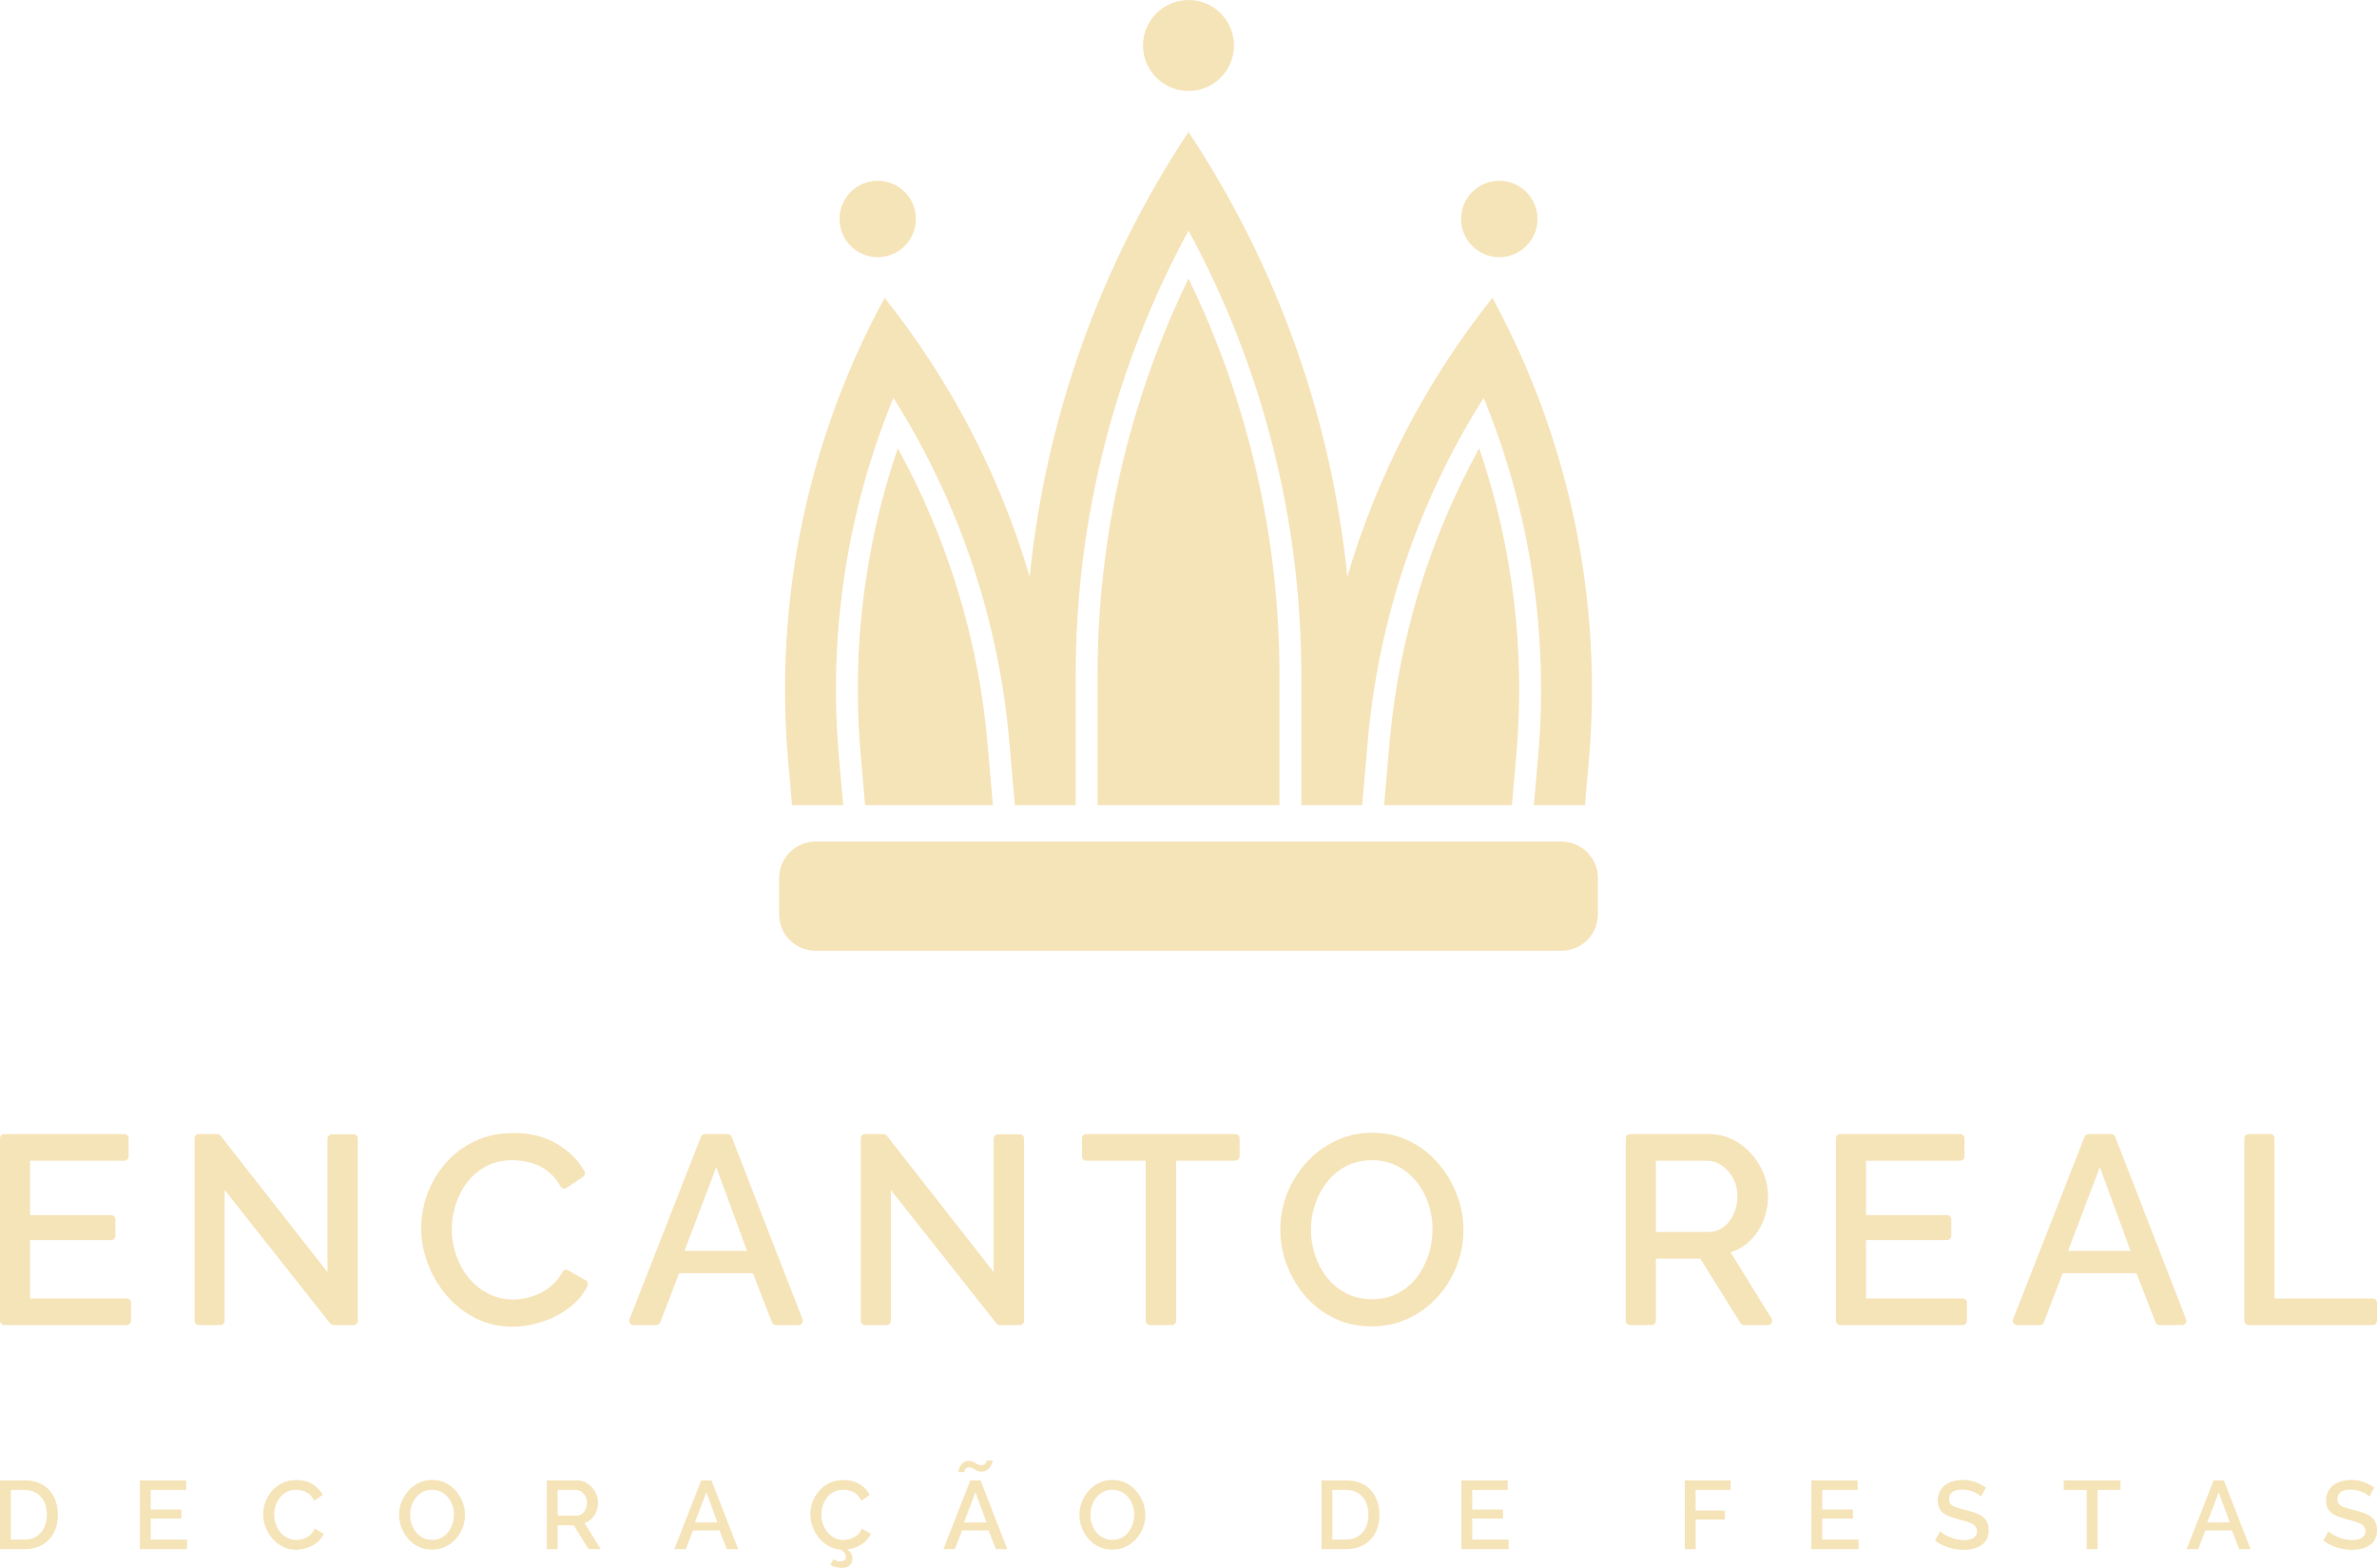
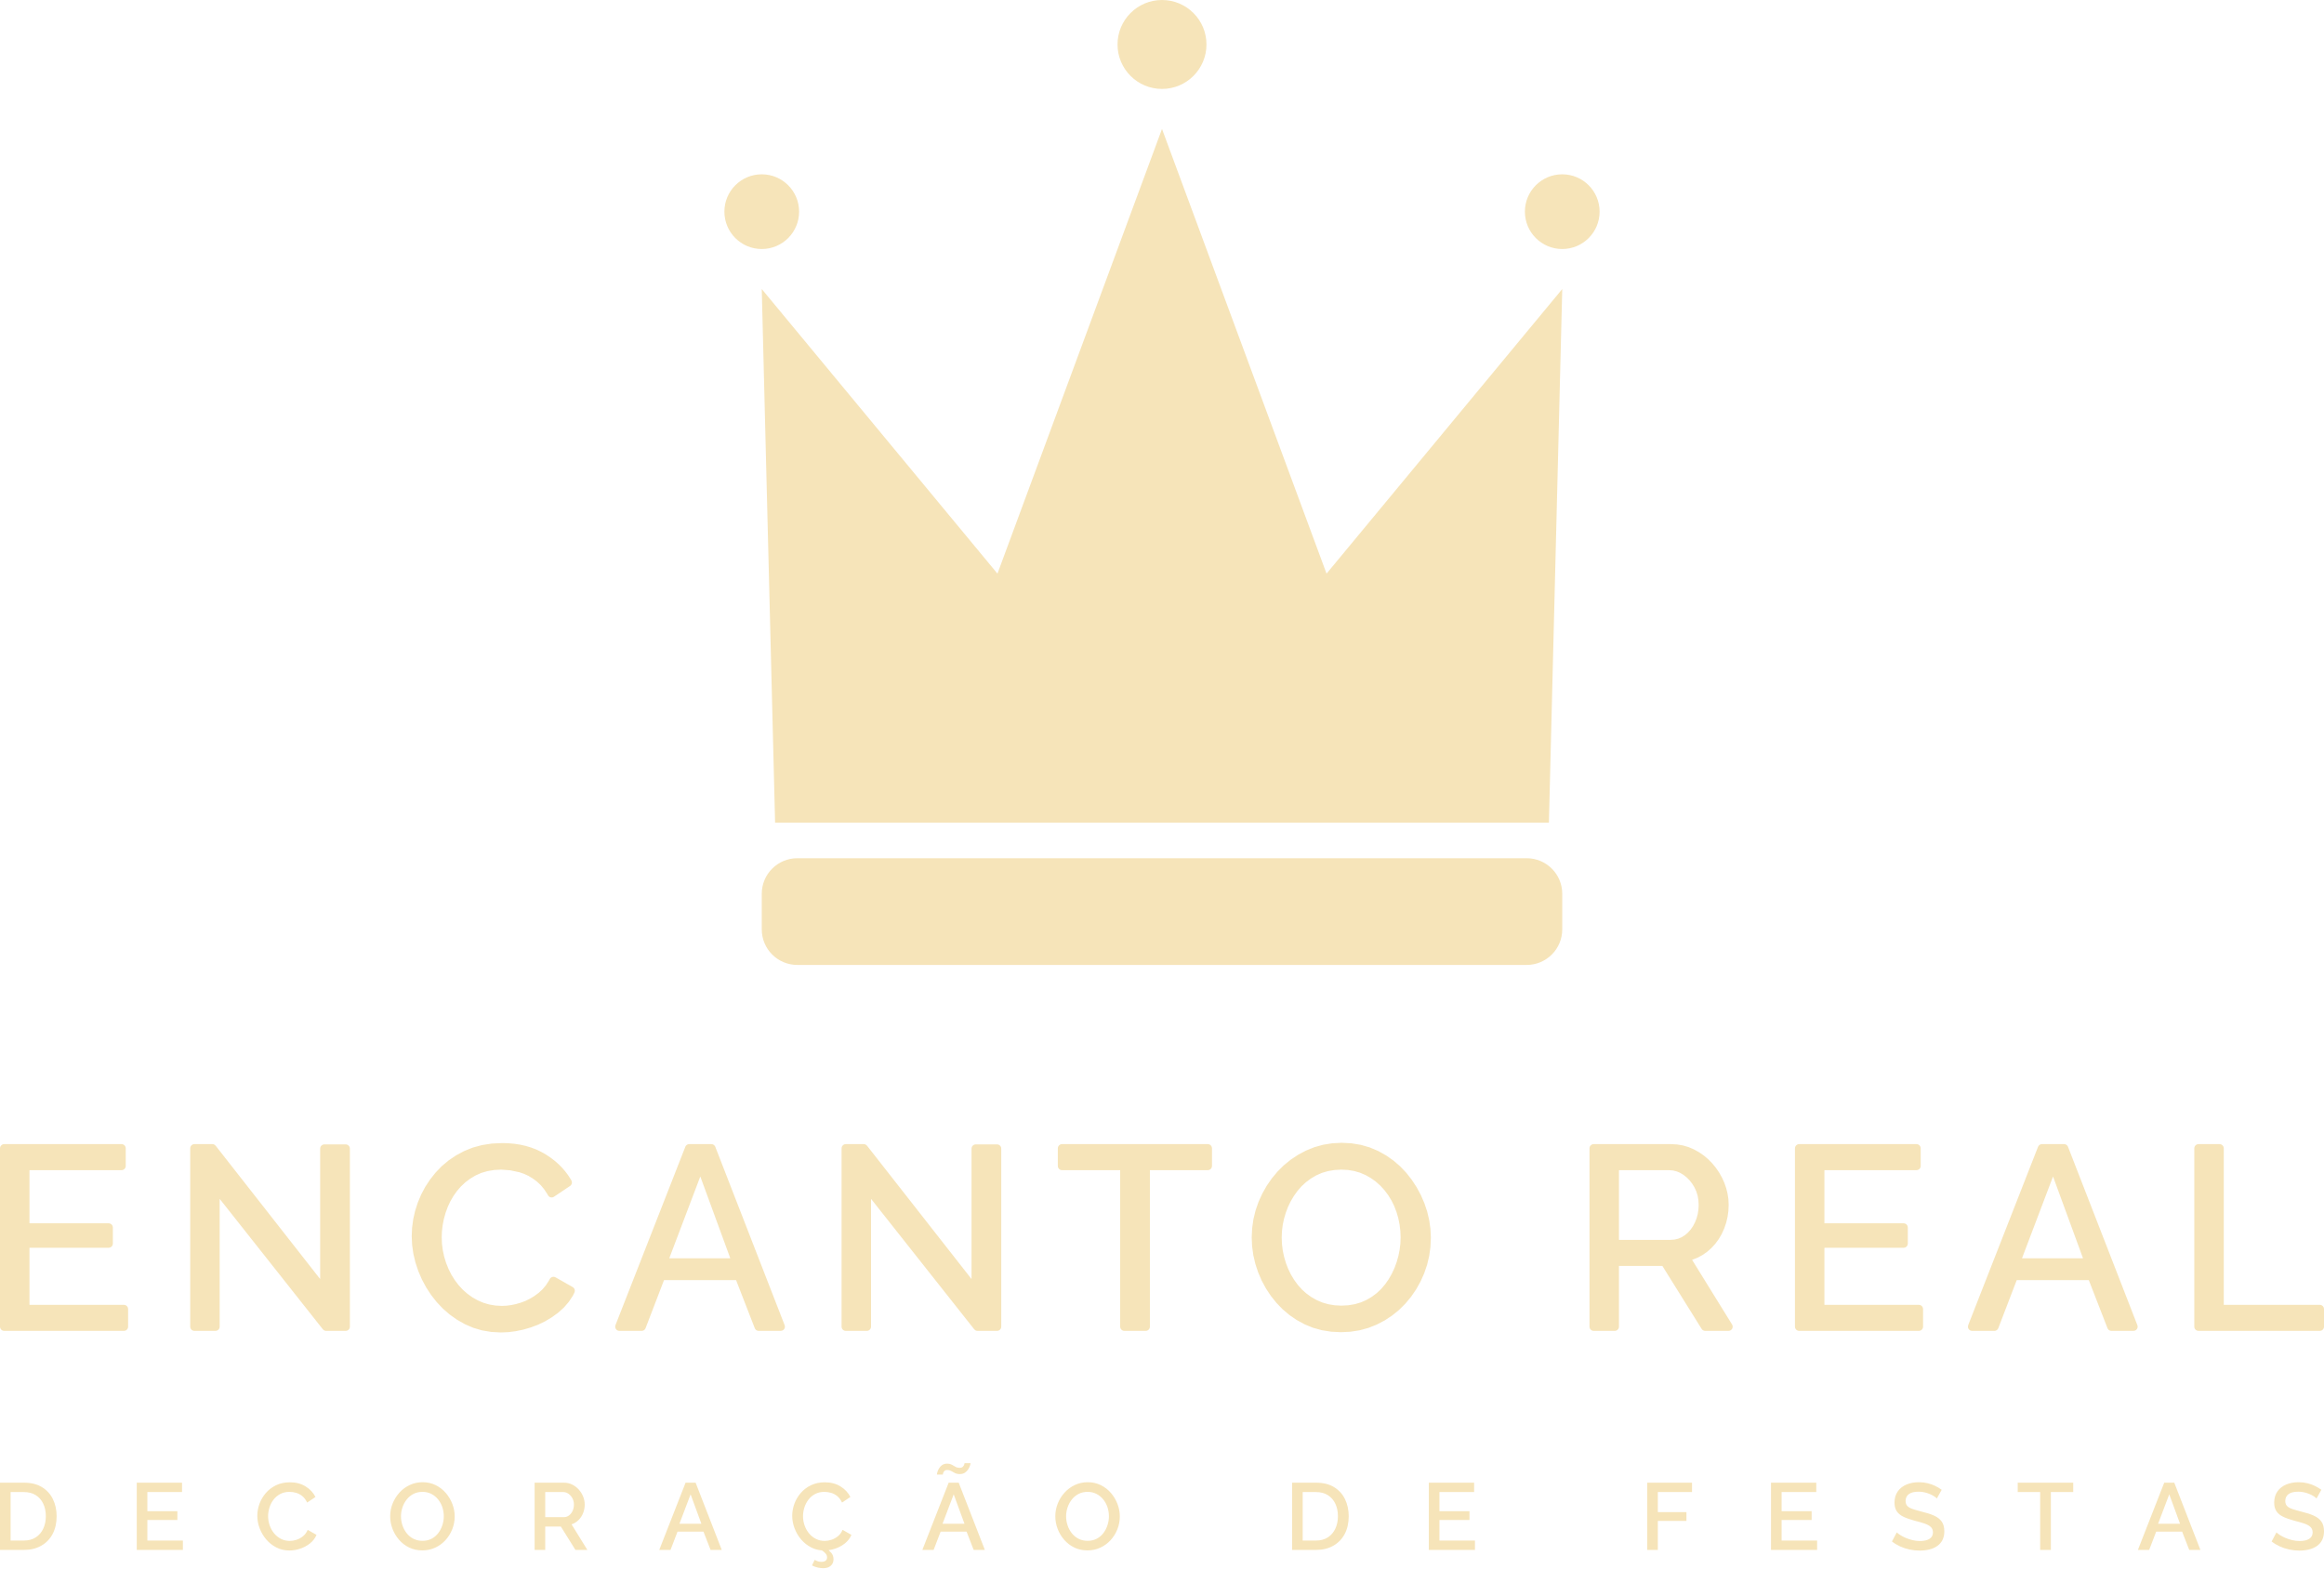
- <svg xmlns="http://www.w3.org/2000/svg" viewBox="-130.644 -4.5 261.288 172.331" width="1045.152" height="689.324">
-   <path d="M-44.011,79.103c-1.542,-17.63 2.147,-35.323 10.607,-50.867c7.28,9.133 12.676,19.548 15.947,30.643c1.754,-17.416 7.721,-34.202 17.457,-48.879c9.735,14.677 15.703,31.463 17.457,48.879c3.271,-11.095 8.667,-21.51 15.947,-30.643c8.46,15.544 12.149,33.238 10.607,50.867l-0.428,4.897l-5.621,0l0.471,-5.385c1.174,-13.417 -0.88,-26.92 -5.991,-39.381c-7.196,11.384 -11.564,24.325 -12.738,37.742l-0.614,7.023h-6.689l0,-14.301c0,-17.06 -4.262,-33.85 -12.4,-48.844c-8.138,14.994 -12.4,31.784 -12.4,48.844l0,14.301h-6.689l-0.614,-7.023c-1.174,-13.417 -5.541,-26.358 -12.738,-37.742c-5.11,12.461 -7.164,25.964 -5.991,39.381l0.471,5.385h-5.621zM-10,69.699c0,-15.098 3.419,-30.001 10,-43.589c6.581,13.588 10,28.491 10,43.589l0,14.301h-20zM-36.041,78.406c-0.995,-11.374 0.396,-22.83 4.084,-33.635c5.508,10.001 8.868,21.041 9.863,32.415l0.596,6.814l-14.053,0zM22.094,77.186c0.995,-11.374 4.354,-22.414 9.863,-32.415c3.688,10.805 5.079,22.261 4.084,33.635l-0.489,5.594l-14.053,0z" fill="#F6E4B9" />
+ <svg xmlns="http://www.w3.org/2000/svg" viewBox="-130.644 -8.5 261.288 176.331" width="1045.152" height="705.324">
+   <path d="M-45,24l26.5,32l18.5,-50l18.5,50l26.5,-32l-1.5,60l-87,0z" fill="#F6E4B9" />
  <path d="M-41,100c-2.209,0 -4,-1.791 -4,-4v-4c0,-2.209 1.791,-4 4,-4h82c2.209,0 4,1.791 4,4v4c0,2.209 -1.791,4 -4,4z" fill="#F6E4B9" />
-   <path d="M-5,0.5c0,-2.761 2.239,-5 5,-5c2.761,0 5,2.239 5,5c0,2.761 -2.239,5 -5,5c-2.761,0 -5,-2.239 -5,-5z" fill="#F6E4B9" />
-   <path d="M-38.362,19.569c0,-2.32 1.88,-4.2 4.2,-4.2c2.32,0 4.2,1.88 4.2,4.2c0,2.32 -1.88,4.2 -4.2,4.2c-2.32,0 -4.2,-1.88 -4.2,-4.2z" fill="#F6E4B9" />
-   <path d="M29.962,19.569c0,-2.32 1.88,-4.2 4.2,-4.2c2.32,0 4.2,1.88 4.2,4.2c0,2.32 -1.88,4.2 -4.2,4.2c-2.32,0 -4.2,-1.88 -4.2,-4.2z" fill="#F6E4B9" />
+   <path d="M-5,-3.5c0,-2.761 2.239,-5 5,-5c2.761,0 5,2.239 5,5c0,2.761 -2.239,5 -5,5c-2.761,0 -5,-2.239 -5,-5z" fill="#F6E4B9" />
+   <path d="M-49.2,15.3c0,-2.32 1.88,-4.2 4.2,-4.2c2.32,0 4.2,1.88 4.2,4.2c0,2.32 -1.88,4.2 -4.2,4.2c-2.32,0 -4.2,-1.88 -4.2,-4.2z" fill="#F6E4B9" />
+   <path d="M40.8,15.3c0,-2.32 1.88,-4.2 4.2,-4.2c2.32,0 4.2,1.88 4.2,4.2c0,2.32 -1.88,4.2 -4.2,4.2c-2.32,0 -4.2,-1.88 -4.2,-4.2z" fill="#F6E4B9" />
  <path d="M-75.853,123.184l-0.695,0.206l-0.004,0.002l-0.637,0.286l-0.02,0.011l-0.574,0.346l-0.016,0.01l-0.532,0.402l-0.017,0.015l-0.477,0.449l-0.026,0.027l-0.432,0.503l-0.385,0.549l-0.019,0.031l-0.328,0.569l-0.015,0.029l-0.277,0.599l-0.011,0.027l-0.236,0.651l-0.188,0.68l-0.003,0.014l-0.128,0.654l-0.006,0.036l-0.075,0.641l-0.003,0.036l-0.026,0.66l0.03,0.735l0.002,0.017l0.091,0.71l0.004,0.025l0.152,0.701l0.004,0.017l0.216,0.696l0.004,0.013l0.274,0.677l0.002,0.005l0.318,0.627l0.008,0.015l0.374,0.596l0.003,0.004l0.418,0.55l0.008,0.01l0.467,0.506l0.011,0.01l0.507,0.447l0.002,0.002l0.54,0.385l0.027,0.018l0.58,0.327l0.022,0.011l0.614,0.263l0.02,0.007l0.631,0.184l0.043,0.01l0.673,0.112l0.006,0.001l0.722,0.039l0.499,-0.022l0.025,-0.002l0.487,-0.063l0.036,-0.006l0.5,-0.105l0.021,-0.005l0.527,-0.151l0.009,-0.002l0.533,-0.201l0.002,-0.001l0.505,-0.247l0.021,-0.012l0.485,-0.295l0.002,-0.002l0.471,-0.348l0.008,-0.007l0.424,-0.391l0.029,-0.031l0.357,-0.429l0.031,-0.041l0.323,-0.502l0.017,-0.03l0.057,-0.116l0.068,-0.102l0.092,-0.082l0.11,-0.054l0.12,-0.025l0.123,0.007l0.145,0.054l1.927,1.097l0.098,0.074l0.076,0.097l0.048,0.113l0.017,0.121l-0.014,0.122l-0.034,0.093l-0.163,0.331l-0.031,0.053l-0.425,0.641l-0.037,0.048l-0.512,0.59l-0.041,0.042l-0.601,0.54l-0.038,0.031l-0.674,0.489l-0.035,0.023l-0.715,0.428l-0.038,0.02l-0.741,0.357l-0.038,0.017l-0.796,0.301l-0.035,0.012l-0.828,0.24l-0.036,0.008l-0.794,0.165l-0.036,0.006l-0.791,0.101l-0.04,0.004l-0.793,0.033h-0.045l-1.038,-0.056l-0.054,-0.006l-0.985,-0.166l-0.055,-0.013l-0.935,-0.275l-0.054,-0.02l-0.89,-0.385l-0.046,-0.023l-0.842,-0.48l-0.04,-0.025l-0.782,-0.554l-0.036,-0.029l-0.722,-0.627l-0.034,-0.032l-0.667,-0.706l-0.028,-0.032l-0.607,-0.772l-0.024,-0.034l-0.529,-0.81l-0.021,-0.035l-0.462,-0.861l-0.018,-0.037l-0.393,-0.913l-0.014,-0.038l-0.306,-0.921l-0.012,-0.04l-0.223,-0.943l-0.008,-0.043l-0.133,-0.939l-0.004,-0.044l-0.044,-0.944v-0.043l0.041,-0.916l0.004,-0.042l0.122,-0.907l0.007,-0.042l0.201,-0.886l0.011,-0.039l0.289,-0.903l0.015,-0.039l0.359,-0.854l0.018,-0.039l0.441,-0.832l0.022,-0.038l0.514,-0.783l0.025,-0.034l0.597,-0.754l0.03,-0.034l0.656,-0.683l0.036,-0.034l0.73,-0.615l0.04,-0.03l0.798,-0.539l0.041,-0.025l0.866,-0.466l0.047,-0.022l0.927,-0.375l0.054,-0.018l0.986,-0.266l0.051,-0.011l1.054,-0.162l0.049,-0.005l1.129,-0.054h0.036l0.667,0.019l0.029,0.002l0.626,0.056l0.031,0.003l0.632,0.098l0.031,0.006l0.601,0.135l0.032,0.009l0.557,0.167l0.033,0.011l0.542,0.207l0.034,0.014l0.525,0.249l0.03,0.016l0.51,0.289l0.029,0.018l0.458,0.305l0.025,0.017l0.456,0.347l0.024,0.02l0.407,0.354l0.023,0.022l0.373,0.372l0.024,0.025l0.36,0.416l0.02,0.026l0.301,0.401l0.02,0.029l0.287,0.448l0.016,0.026l0.052,0.094l0.045,0.114l0.014,0.122l-0.018,0.122l-0.048,0.113l-0.076,0.096l-0.067,0.055l-1.806,1.211l-0.11,0.055l-0.121,0.024l-0.122,-0.007l-0.117,-0.039l-0.103,-0.067l-0.111,-0.141l-0.061,-0.118l-0.021,-0.036l-0.337,-0.508l-0.018,-0.024l-0.373,-0.446l-0.011,-0.012l-0.424,-0.395l-0.01,-0.008l-0.434,-0.323l-0.039,-0.026l-0.453,-0.27l-0.014,-0.008l-0.478,-0.222l-0.019,-0.008l-0.496,-0.169l-0.024,-0.007l-1.01,-0.215l-0.037,-0.005l-0.987,-0.072l-0.018,-0.001l-0.791,0.042l-0.75,0.125zM21.277,120.055l0.051,0.006l0.992,0.162l0.055,0.012l0.949,0.273l0.053,0.019l0.897,0.379l0.046,0.023l0.845,0.471l0.041,0.025l0.784,0.547l0.038,0.029l0.728,0.627l0.034,0.033l0.66,0.696l0.029,0.034l0.588,0.749l0.024,0.033l0.528,0.806l0.021,0.035l0.457,0.85l0.017,0.036l0.379,0.878l0.015,0.039l0.304,0.914l0.012,0.041l0.218,0.927l0.008,0.042l0.13,0.928l0.004,0.044l0.043,0.934v0.043l-0.045,1.002l-0.004,0.044l-0.136,0.976l-0.009,0.045l-0.223,0.935l-0.012,0.043l-0.318,0.931l-0.016,0.04l-0.396,0.886l-0.019,0.038l-0.468,0.836l-0.023,0.037l-0.541,0.789l-0.026,0.035l-0.617,0.741l-0.03,0.033l-0.686,0.682l-0.036,0.031l-0.727,0.59l-0.038,0.028l-0.791,0.521l-0.04,0.024l-0.851,0.447l-0.045,0.021l-0.905,0.36l-0.05,0.016l-0.918,0.251l-0.052,0.012l-0.979,0.153l-0.049,0.005l-1.012,0.052h-0.047l-1.068,-0.053l-0.051,-0.006l-0.994,-0.157l-0.052,-0.011l-0.946,-0.262l-0.054,-0.018l-0.902,-0.371l-0.047,-0.023l-0.842,-0.46l-0.04,-0.024l-0.773,-0.529l-0.039,-0.03l-0.731,-0.618l-0.035,-0.032l-0.666,-0.69l-0.029,-0.034l-0.596,-0.747l-0.024,-0.034l-0.533,-0.804l-0.022,-0.036l-0.451,-0.835l-0.019,-0.038l-0.389,-0.905l-0.014,-0.038l-0.3,-0.907l-0.012,-0.042l-0.217,-0.935l-0.008,-0.043l-0.13,-0.945l-0.004,-0.043l-0.043,-0.956v-0.043l0.046,-0.991l0.004,-0.044l0.138,-0.975l0.009,-0.046l0.231,-0.947l0.013,-0.043l0.318,-0.915l0.016,-0.041l0.406,-0.895l0.019,-0.037l0.477,-0.841l0.022,-0.036l0.538,-0.78l0.026,-0.034l0.624,-0.75l0.03,-0.032l0.672,-0.669l0.035,-0.032l0.74,-0.604l0.037,-0.027l0.791,-0.525l0.04,-0.024l0.85,-0.452l0.044,-0.021l0.902,-0.365l0.051,-0.017l0.931,-0.259l0.053,-0.011l0.96,-0.153l0.049,-0.006l1.017,-0.053h0.05zM-116.857,120.163l0.113,0.046l0.098,0.075l0.075,0.097l0.048,0.113l0.017,0.126v1.982l-0.016,0.122l-0.046,0.113l-0.075,0.098l-0.097,0.075l-0.113,0.048l-0.126,0.017h-10.32l-0.028,0.004l-0.004,0.029v5.907l0.004,0.031l0.029,0.004h8.87l0.122,0.016l0.113,0.046l0.098,0.075l0.075,0.097l0.048,0.113l0.017,0.126v1.805l-0.016,0.122l-0.046,0.113l-0.075,0.098l-0.097,0.075l-0.113,0.048l-0.126,0.017h-8.871l-0.028,0.004l-0.004,0.029v6.353l0.004,0.028l0.029,0.004h10.585l0.122,0.016l0.113,0.046l0.098,0.075l0.075,0.097l0.048,0.113l0.017,0.126v1.982l-0.016,0.122l-0.046,0.113l-0.075,0.098l-0.097,0.075l-0.113,0.048l-0.126,0.017h-13.458l-0.122,-0.016l-0.113,-0.046l-0.098,-0.075l-0.075,-0.097l-0.048,-0.113l-0.017,-0.126v-20.054l0.016,-0.122l0.046,-0.113l0.075,-0.098l0.097,-0.075l0.113,-0.048l0.126,-0.017h13.192zM-94.632,120.528l0.046,-0.113l0.075,-0.098l0.097,-0.075l0.113,-0.048l0.126,-0.017h2.396l0.122,0.016l0.113,0.046l0.098,0.075l0.075,0.097l0.048,0.113l0.017,0.126v20.024l-0.016,0.122l-0.046,0.113l-0.075,0.098l-0.097,0.075l-0.113,0.048l-0.126,0.017h-2.196l-0.122,-0.016l-0.113,-0.046l-0.136,-0.117l-11.583,-14.646l-0.016,-0.015l-0.002,0.008v14.359l-0.016,0.122l-0.046,0.113l-0.075,0.098l-0.097,0.075l-0.113,0.048l-0.126,0.017h-2.366l-0.122,-0.016l-0.113,-0.046l-0.098,-0.075l-0.075,-0.097l-0.048,-0.113l-0.017,-0.126v-20.054l0.016,-0.122l0.046,-0.113l0.075,-0.098l0.097,-0.075l0.113,-0.048l0.126,-0.017h2.018l0.122,0.016l0.113,0.046l0.137,0.119l11.724,14.962l0.022,0.022l0.002,-0.008v-14.654zM-50.543,120.163l0.113,0.046l0.098,0.075l0.075,0.097l0.033,0.068l7.796,20.054l0.029,0.119l-0.002,0.123l-0.034,0.118l-0.063,0.105l-0.088,0.085l-0.107,0.06l-0.176,0.034h-2.475l-0.122,-0.016l-0.113,-0.046l-0.098,-0.075l-0.075,-0.097l-0.033,-0.068l-2.091,-5.379l-0.012,-0.023l-0.011,-0.003l-0.013,-0.001h-8.046l-0.03,0.004l-0.001,0.001l-0.002,0.003l-0.007,0.014l-2.064,5.382l-0.059,0.108l-0.084,0.09l-0.104,0.064l-0.118,0.036l-0.077,0.006h-2.501l-0.122,-0.016l-0.113,-0.046l-0.098,-0.075l-0.075,-0.097l-0.048,-0.113l-0.017,-0.122l0.032,-0.177l7.853,-20.054l0.06,-0.107l0.084,-0.089l0.105,-0.064l0.118,-0.034l0.074,-0.006h2.487zM-21.398,120.528l0.046,-0.113l0.075,-0.098l0.097,-0.075l0.113,-0.048l0.126,-0.017h2.396l0.122,0.016l0.113,0.046l0.098,0.075l0.075,0.097l0.048,0.113l0.017,0.126v20.024l-0.016,0.122l-0.046,0.113l-0.075,0.098l-0.097,0.075l-0.113,0.048l-0.126,0.017h-2.197l-0.122,-0.016l-0.113,-0.046l-0.136,-0.117l-11.582,-14.646l-0.016,-0.015l-0.002,0.008v14.359l-0.016,0.122l-0.046,0.113l-0.075,0.098l-0.097,0.075l-0.113,0.048l-0.126,0.017h-2.366l-0.122,-0.016l-0.113,-0.046l-0.098,-0.075l-0.075,-0.097l-0.048,-0.113l-0.017,-0.126v-20.054l0.016,-0.122l0.046,-0.113l0.075,-0.098l0.097,-0.075l0.113,-0.048l0.126,-0.017h2.018l0.122,0.016l0.113,0.046l0.137,0.119l11.724,14.962l0.022,0.022l0.002,-0.008v-14.654zM5.269,120.163l0.113,0.046l0.098,0.075l0.075,0.097l0.048,0.113l0.017,0.126v1.982l-0.016,0.122l-0.046,0.113l-0.075,0.098l-0.097,0.075l-0.113,0.048l-0.126,0.017h-6.476l-0.028,0.004l-0.004,0.029v17.566l-0.016,0.122l-0.046,0.113l-0.075,0.098l-0.097,0.075l-0.113,0.048l-0.126,0.017h-2.396l-0.122,-0.016l-0.113,-0.046l-0.098,-0.075l-0.075,-0.097l-0.048,-0.113l-0.017,-0.126v-17.571l-0.004,-0.024h0.002l-0.031,-0.004h-6.504l-0.122,-0.016l-0.113,-0.046l-0.098,-0.075l-0.075,-0.097l-0.048,-0.113l-0.017,-0.126v-1.982l0.016,-0.122l0.046,-0.113l0.075,-0.098l0.097,-0.075l0.113,-0.048l0.126,-0.017h16.387zM57.873,120.183l0.052,0.006l0.615,0.102l0.055,0.013l0.574,0.167l0.054,0.019l0.558,0.239l0.044,0.022l0.533,0.297l0.039,0.023l0.493,0.34l0.036,0.028l0.459,0.386l0.033,0.03l0.432,0.44l0.028,0.032l0.382,0.466l0.024,0.032l0.339,0.494l0.022,0.036l0.301,0.535l0.019,0.037l0.247,0.545l0.016,0.04l0.201,0.578l0.012,0.041l0.141,0.568l0.009,0.045l0.085,0.575l0.005,0.047l0.028,0.591v0.043l-0.029,0.643l-0.004,0.045l-0.09,0.637l-0.009,0.044l-0.144,0.603l-0.012,0.043l-0.208,0.608l-0.017,0.042l-0.256,0.566l-0.022,0.044l-0.31,0.531l-0.028,0.041l-0.35,0.476l-0.031,0.039l-0.411,0.451l-0.038,0.037l-0.442,0.388l-0.042,0.033l-0.482,0.335l-0.046,0.028l-0.515,0.277l-0.05,0.023l-0.547,0.216l-0.024,0.013l0.001,0.004l0.008,0.014l4.48,7.244l0.051,0.112l0.02,0.121l-0.012,0.122l-0.043,0.115l-0.071,0.101l-0.094,0.078l-0.112,0.052l-0.141,0.021h-2.615l-0.122,-0.016l-0.113,-0.046l-0.098,-0.075l-0.069,-0.086l-4.4,-7.057l-0.018,-0.022v-0.001l-0.029,-0.003h-4.817l-0.028,0.004l-0.004,0.029v6.8l-0.016,0.122l-0.046,0.113l-0.075,0.098l-0.097,0.075l-0.113,0.048l-0.126,0.017h-2.367l-0.122,-0.016l-0.113,-0.046l-0.098,-0.075l-0.075,-0.097l-0.048,-0.113l-0.017,-0.126v-20.054l0.016,-0.122l0.046,-0.113l0.075,-0.098l0.097,-0.075l0.113,-0.048l0.126,-0.017h8.667zM84.95,120.163l0.113,0.046l0.098,0.075l0.075,0.097l0.048,0.113l0.017,0.126v1.982l-0.016,0.122l-0.046,0.113l-0.075,0.098l-0.097,0.075l-0.113,0.048l-0.126,0.017h-10.32l-0.028,0.004l-0.004,0.029v5.907l0.004,0.031l0.029,0.004h8.87l0.122,0.016l0.113,0.046l0.098,0.075l0.075,0.097l0.048,0.113l0.017,0.126v1.805l-0.016,0.122l-0.046,0.113l-0.075,0.098l-0.097,0.075l-0.113,0.048l-0.126,0.017h-8.871l-0.028,0.004l-0.004,0.029v6.353l0.004,0.028l0.029,0.004h10.585l0.122,0.016l0.113,0.046l0.098,0.075l0.075,0.097l0.048,0.113l0.017,0.126v1.982l-0.016,0.122l-0.046,0.113l-0.075,0.098l-0.097,0.075l-0.113,0.048l-0.126,0.017h-13.458l-0.122,-0.016l-0.113,-0.046l-0.098,-0.075l-0.075,-0.097l-0.048,-0.113l-0.017,-0.126v-20.054l0.016,-0.122l0.046,-0.113l0.075,-0.098l0.097,-0.075l0.113,-0.048l0.126,-0.017h13.192zM101.544,120.163l0.113,0.046l0.098,0.075l0.075,0.097l0.033,0.068l7.797,20.054l0.029,0.119l-0.002,0.123l-0.034,0.118l-0.063,0.105l-0.088,0.085l-0.107,0.06l-0.176,0.034h-2.475l-0.122,-0.016l-0.113,-0.046l-0.098,-0.075l-0.075,-0.097l-0.033,-0.067l-2.092,-5.38l-0.012,-0.023l-0.011,-0.003l-0.013,-0.001h-8.046l-0.03,0.004l-0.001,0.001l-0.002,0.003l-0.007,0.014l-2.064,5.382l-0.059,0.108l-0.084,0.09l-0.104,0.064l-0.118,0.036l-0.077,0.006h-2.5l-0.122,-0.016l-0.113,-0.046l-0.098,-0.075l-0.075,-0.097l-0.048,-0.113l-0.017,-0.122l0.032,-0.177l7.852,-20.054l0.06,-0.107l0.084,-0.089l0.105,-0.064l0.118,-0.034l0.074,-0.006h2.487zM119.024,120.163l0.113,0.046l0.098,0.075l0.075,0.097l0.048,0.113l0.017,0.126v17.567l0.004,0.028l0.029,0.004h10.763l0.122,0.016l0.113,0.046l0.098,0.075l0.075,0.097l0.048,0.113l0.017,0.126v1.982l-0.016,0.122l-0.046,0.113l-0.075,0.098l-0.097,0.075l-0.113,0.048l-0.126,0.017h-13.636l-0.122,-0.016l-0.113,-0.046l-0.098,-0.075l-0.075,-0.097l-0.048,-0.113l-0.017,-0.126v-20.054l0.016,-0.122l0.046,-0.113l0.075,-0.098l0.097,-0.075l0.113,-0.048l0.126,-0.017h2.367zM14.464,126.593l-0.294,0.61l-0.247,0.645l-0.012,0.036l-0.19,0.649l-0.009,0.036l-0.14,0.673l-0.083,0.679l-0.001,0.016l-0.001,0.004l-0.001,0.018l-0.028,0.688l0.03,0.723l0.001,0.016l0.085,0.703l0.005,0.027l0.142,0.686l0.003,0.013l0.207,0.7v0.001l0.255,0.659l0.007,0.017l0.309,0.633l0.002,0.004l0.356,0.588l0.012,0.018l0.393,0.534l0.028,0.035l0.426,0.474l0.036,0.036l0.467,0.419l0.04,0.032l0.513,0.369l0.033,0.022l0.574,0.325l0.016,0.008l0.631,0.268l0.002,0.001l0.67,0.193l0.015,0.003l0.693,0.113l0.02,0.002l0.743,0.039l0.773,-0.041l0.006,-0.001l0.718,-0.119l0.023,-0.005l0.664,-0.197l0.022,-0.007l0.626,-0.278l0.014,-0.007l0.583,-0.346l0.013,-0.009l0.53,-0.399l0.021,-0.018l0.476,-0.449l0.018,-0.019l0.424,-0.501l0.028,-0.036l0.378,-0.544l0.014,-0.023l0.336,-0.588l0.007,-0.015l0.282,-0.605l0.013,-0.033l0.242,-0.656l0.004,-0.014l0.19,-0.674l0.002,-0.008l0.137,-0.683l0.001,-0.006l0.081,-0.675l0.002,-0.03l0.027,-0.675l-0.028,-0.714l-0.003,-0.037l-0.084,-0.702l-0.143,-0.707l-0.201,-0.694l-0.248,-0.649l-0.017,-0.039l-0.292,-0.598l-0.013,-0.024l-0.357,-0.583l-0.012,-0.017l-0.397,-0.531l-0.021,-0.026l-0.439,-0.483l-0.025,-0.025l-0.497,-0.445l-0.544,-0.392l-0.013,-0.009l-0.58,-0.332l-0.012,-0.006l-0.615,-0.265l-0.026,-0.009l-0.627,-0.182l-0.045,-0.011l-0.672,-0.111l-0.013,-0.001l-0.731,-0.039l-0.773,0.041l-0.006,0.001l-0.718,0.119l-0.023,0.005l-0.664,0.197l-0.022,0.007l-0.624,0.276l-0.029,0.016l-0.57,0.337l-0.014,0.009l-0.535,0.398l-0.015,0.012l-0.494,0.458l-0.44,0.505l-0.022,0.027l-0.388,0.542l-0.013,0.021l-0.339,0.571zM100.165,123.823l-3.464,9.13l-0.006,0.024l0.038,0.007h6.787l0.023,-0.003l-0.007,-0.037l-3.347,-9.132l-0.008,-0.016zM-51.923,123.823l-3.464,9.13l-0.006,0.024l0.038,0.007h6.787l0.023,-0.003l-0.007,-0.037l-3.347,-9.132l-0.008,-0.016zM51.38,123.079l-0.004,0.029v7.772l0.004,0.029l0.029,0.004h5.75l0.023,-0.001l0.421,-0.031l0.034,-0.005l0.381,-0.091l0.037,-0.012l0.354,-0.15l0.043,-0.022l0.33,-0.209l0.032,-0.023l0.309,-0.266l0.032,-0.032l0.267,-0.299l0.026,-0.033l0.242,-0.352l0.016,-0.027l0.208,-0.395l0.016,-0.034l0.174,-0.444l0.007,-0.023l0.119,-0.442l0.008,-0.036l0.072,-0.473l0.003,-0.023l0.025,-0.502l-0.001,-0.027l-0.028,-0.501l-0.003,-0.026l-0.084,-0.484l-0.005,-0.019l-0.142,-0.46l-0.007,-0.017l-0.2,-0.435l-0.009,-0.016l-0.239,-0.392l-0.023,-0.032l-0.269,-0.345l-0.012,-0.014l-0.312,-0.318l-0.017,-0.015l-0.339,-0.27l-0.026,-0.018l-0.357,-0.216l-0.027,-0.014l-0.369,-0.153l-0.044,-0.014l-0.375,-0.089l-0.036,-0.006l-0.41,-0.031l-0.021,-0.001h-5.575z" fill="#F6E4B9" />
  <path d="M-130.644,165.776v-7.56h2.683c0.817,0 1.498,0.169 2.044,0.506c0.547,0.337 0.957,0.792 1.23,1.363c0.273,0.571 0.41,1.205 0.41,1.9c0,0.767 -0.151,1.434 -0.452,2.002c-0.302,0.568 -0.73,1.008 -1.283,1.32c-0.554,0.313 -1.204,0.469 -1.949,0.469zM-125.491,161.985c0,-0.532 -0.097,-1.002 -0.292,-1.41c-0.195,-0.409 -0.476,-0.728 -0.842,-0.959c-0.365,-0.231 -0.811,-0.346 -1.336,-0.346h-1.491v5.452h1.491c0.533,0 0.982,-0.121 1.347,-0.362c0.365,-0.241 0.644,-0.568 0.836,-0.98c0.191,-0.411 0.287,-0.876 0.287,-1.395zM-114.076,164.722h3.993v1.054h-5.186v-7.56h5.09v1.054h-3.897v2.151h3.375v0.99h-3.375zM-101.714,161.943c0,-0.461 0.082,-0.914 0.245,-1.358c0.163,-0.443 0.403,-0.848 0.719,-1.214c0.316,-0.365 0.701,-0.656 1.155,-0.873c0.455,-0.217 0.969,-0.325 1.544,-0.325c0.681,0 1.271,0.155 1.768,0.464c0.497,0.309 0.866,0.704 1.107,1.187l-0.937,0.628c-0.142,-0.305 -0.321,-0.547 -0.538,-0.724c-0.217,-0.177 -0.451,-0.302 -0.703,-0.373c-0.252,-0.071 -0.499,-0.106 -0.74,-0.106c-0.397,0 -0.745,0.08 -1.043,0.239c-0.298,0.16 -0.548,0.371 -0.751,0.634c-0.202,0.263 -0.355,0.557 -0.458,0.884c-0.103,0.327 -0.154,0.653 -0.154,0.979c0,0.362 0.06,0.712 0.181,1.049c0.121,0.337 0.289,0.636 0.506,0.895c0.217,0.259 0.474,0.463 0.772,0.612c0.298,0.149 0.624,0.223 0.979,0.223c0.241,0 0.493,-0.042 0.756,-0.127c0.263,-0.085 0.506,-0.219 0.73,-0.4c0.223,-0.181 0.399,-0.42 0.527,-0.718l0.99,0.564c-0.156,0.376 -0.399,0.695 -0.729,0.958c-0.33,0.263 -0.699,0.462 -1.108,0.597c-0.408,0.135 -0.811,0.202 -1.208,0.202c-0.533,0 -1.019,-0.112 -1.459,-0.336c-0.44,-0.223 -0.82,-0.521 -1.139,-0.894c-0.319,-0.373 -0.568,-0.791 -0.746,-1.256c-0.177,-0.465 -0.266,-0.936 -0.266,-1.411zM-83.155,165.829c-0.546,0 -1.039,-0.106 -1.48,-0.319c-0.44,-0.213 -0.82,-0.503 -1.139,-0.868c-0.319,-0.365 -0.566,-0.777 -0.74,-1.235c-0.174,-0.458 -0.261,-0.928 -0.261,-1.411c0,-0.504 0.092,-0.985 0.277,-1.443c0.185,-0.458 0.44,-0.866 0.767,-1.224c0.326,-0.359 0.711,-0.643 1.155,-0.852c0.443,-0.209 0.924,-0.314 1.443,-0.314c0.539,0 1.031,0.11 1.474,0.33c0.444,0.22 0.824,0.515 1.14,0.884c0.316,0.369 0.561,0.78 0.734,1.235c0.174,0.454 0.261,0.919 0.261,1.395c0,0.504 -0.09,0.985 -0.271,1.442c-0.181,0.458 -0.435,0.866 -0.761,1.225c-0.327,0.359 -0.712,0.641 -1.156,0.846c-0.443,0.206 -0.924,0.309 -1.443,0.309zM-85.561,161.996c0,0.355 0.057,0.699 0.17,1.033c0.114,0.333 0.276,0.63 0.485,0.889c0.209,0.259 0.463,0.463 0.761,0.612c0.298,0.149 0.632,0.224 1.001,0.224c0.383,0 0.724,-0.078 1.022,-0.234c0.298,-0.157 0.548,-0.368 0.751,-0.634c0.202,-0.266 0.356,-0.564 0.463,-0.894c0.107,-0.331 0.16,-0.663 0.16,-0.996c0,-0.355 -0.055,-0.697 -0.165,-1.028c-0.11,-0.33 -0.272,-0.624 -0.485,-0.883c-0.213,-0.259 -0.466,-0.464 -0.761,-0.613c-0.295,-0.149 -0.623,-0.223 -0.985,-0.223c-0.383,0 -0.724,0.078 -1.022,0.234c-0.298,0.156 -0.55,0.365 -0.756,0.628c-0.206,0.263 -0.364,0.557 -0.474,0.884c-0.11,0.327 -0.165,0.66 -0.165,1.001zM-69.344,165.776h-1.193v-7.56h3.29c0.341,0 0.653,0.071 0.937,0.213c0.284,0.142 0.531,0.33 0.74,0.564c0.21,0.235 0.373,0.497 0.49,0.788c0.117,0.291 0.176,0.59 0.176,0.895c0,0.333 -0.06,0.653 -0.181,0.958c-0.121,0.305 -0.293,0.568 -0.517,0.788c-0.223,0.22 -0.484,0.38 -0.782,0.479l1.778,2.875h-1.342l-1.639,-2.63h-1.757zM-69.344,159.27v2.822h2.087c0.22,0 0.415,-0.064 0.585,-0.192c0.171,-0.127 0.306,-0.299 0.405,-0.516c0.099,-0.217 0.149,-0.453 0.149,-0.708c0,-0.263 -0.057,-0.499 -0.17,-0.708c-0.114,-0.21 -0.261,-0.379 -0.442,-0.506c-0.181,-0.128 -0.378,-0.192 -0.591,-0.192zM-56.524,165.776l2.96,-7.56h1.129l2.938,7.56h-1.256l-0.799,-2.055h-2.917l-0.788,2.055zM-54.256,162.837h2.47l-1.214,-3.311zM-41.575,161.943c0,-0.461 0.082,-0.914 0.245,-1.358c0.163,-0.443 0.403,-0.848 0.719,-1.214c0.316,-0.365 0.701,-0.656 1.155,-0.873c0.455,-0.217 0.969,-0.325 1.544,-0.325c0.682,0 1.271,0.155 1.768,0.464c0.497,0.309 0.866,0.704 1.107,1.187l-0.937,0.628c-0.142,-0.305 -0.321,-0.547 -0.537,-0.724c-0.217,-0.177 -0.451,-0.302 -0.703,-0.373c-0.252,-0.071 -0.499,-0.106 -0.74,-0.106c-0.398,0 -0.746,0.08 -1.044,0.239c-0.298,0.16 -0.548,0.371 -0.75,0.634c-0.203,0.263 -0.355,0.557 -0.458,0.884c-0.103,0.327 -0.155,0.653 -0.155,0.979c0,0.362 0.06,0.712 0.181,1.049c0.121,0.337 0.289,0.636 0.506,0.895c0.217,0.259 0.474,0.463 0.772,0.612c0.298,0.149 0.625,0.223 0.98,0.223c0.241,0 0.493,-0.042 0.756,-0.127c0.263,-0.085 0.506,-0.219 0.729,-0.4c0.223,-0.181 0.399,-0.42 0.527,-0.718l0.99,0.564c-0.156,0.376 -0.399,0.695 -0.729,0.958c-0.33,0.263 -0.699,0.462 -1.107,0.597c-0.245,0.081 -0.489,0.137 -0.73,0.17c0.106,0.089 0.2,0.179 0.282,0.271c0.181,0.203 0.272,0.453 0.272,0.751c0,0.298 -0.101,0.539 -0.304,0.724c-0.202,0.185 -0.488,0.277 -0.857,0.277c-0.191,0 -0.397,-0.025 -0.617,-0.074c-0.22,-0.05 -0.433,-0.128 -0.639,-0.235l0.298,-0.628c0.128,0.071 0.25,0.126 0.367,0.165c0.117,0.039 0.247,0.059 0.389,0.059c0.199,0 0.355,-0.043 0.469,-0.128c0.113,-0.085 0.17,-0.21 0.17,-0.373c0,-0.163 -0.057,-0.311 -0.17,-0.442c-0.099,-0.114 -0.234,-0.229 -0.407,-0.345c-0.428,-0.032 -0.826,-0.14 -1.191,-0.326c-0.44,-0.223 -0.82,-0.521 -1.139,-0.894c-0.319,-0.373 -0.568,-0.791 -0.745,-1.256c-0.178,-0.465 -0.267,-0.936 -0.267,-1.411zM-26.944,165.776l2.96,-7.56h1.128l2.939,7.56h-1.256l-0.799,-2.055h-2.917l-0.788,2.055zM-24.676,162.837h2.47l-1.214,-3.311zM-22.738,157.247c-0.213,0 -0.396,-0.039 -0.549,-0.117c-0.153,-0.078 -0.291,-0.154 -0.415,-0.229c-0.124,-0.075 -0.264,-0.112 -0.421,-0.112c-0.156,0 -0.271,0.039 -0.346,0.117c-0.075,0.078 -0.122,0.16 -0.143,0.245c-0.021,0.085 -0.032,0.135 -0.032,0.149h-0.661c0,-0.057 0.018,-0.151 0.054,-0.282c0.035,-0.131 0.097,-0.27 0.186,-0.415c0.089,-0.145 0.206,-0.27 0.351,-0.373c0.146,-0.103 0.329,-0.154 0.549,-0.154c0.213,0 0.39,0.039 0.532,0.117c0.142,0.078 0.279,0.156 0.41,0.234c0.131,0.078 0.282,0.117 0.453,0.117c0.177,0 0.305,-0.041 0.383,-0.122c0.078,-0.082 0.129,-0.165 0.154,-0.25c0.025,-0.085 0.038,-0.135 0.038,-0.149h0.67c0,0.049 -0.019,0.138 -0.058,0.266c-0.039,0.127 -0.105,0.266 -0.197,0.415c-0.093,0.149 -0.217,0.277 -0.373,0.383c-0.156,0.107 -0.351,0.16 -0.585,0.16zM-8.374,165.829c-0.547,0 -1.04,-0.106 -1.48,-0.319c-0.441,-0.213 -0.821,-0.503 -1.14,-0.868c-0.319,-0.365 -0.566,-0.777 -0.74,-1.235c-0.174,-0.458 -0.261,-0.928 -0.261,-1.411c0,-0.504 0.092,-0.985 0.277,-1.443c0.185,-0.458 0.44,-0.866 0.767,-1.224c0.327,-0.359 0.712,-0.643 1.155,-0.852c0.444,-0.209 0.925,-0.314 1.443,-0.314c0.539,0 1.031,0.11 1.475,0.33c0.443,0.22 0.823,0.515 1.139,0.884c0.316,0.369 0.561,0.78 0.735,1.235c0.174,0.454 0.261,0.919 0.261,1.395c0,0.504 -0.091,0.985 -0.272,1.442c-0.181,0.458 -0.435,0.866 -0.761,1.225c-0.327,0.359 -0.712,0.641 -1.156,0.846c-0.443,0.206 -0.924,0.309 -1.442,0.309zM-10.781,161.996c0,0.355 0.057,0.699 0.171,1.033c0.113,0.333 0.275,0.63 0.484,0.889c0.209,0.259 0.463,0.463 0.761,0.612c0.299,0.149 0.632,0.224 1.001,0.224c0.383,0 0.724,-0.078 1.022,-0.234c0.299,-0.157 0.549,-0.368 0.751,-0.634c0.203,-0.266 0.357,-0.564 0.463,-0.894c0.107,-0.331 0.16,-0.663 0.16,-0.996c0,-0.355 -0.055,-0.697 -0.165,-1.028c-0.11,-0.33 -0.272,-0.624 -0.485,-0.883c-0.213,-0.259 -0.466,-0.464 -0.761,-0.613c-0.295,-0.149 -0.623,-0.223 -0.985,-0.223c-0.383,0 -0.724,0.078 -1.022,0.234c-0.298,0.156 -0.55,0.365 -0.756,0.628c-0.206,0.263 -0.364,0.557 -0.474,0.884c-0.11,0.327 -0.165,0.66 -0.165,1.001zM14.625,165.776v-7.56h2.683c0.817,0 1.498,0.169 2.045,0.506c0.547,0.337 0.957,0.792 1.23,1.363c0.273,0.571 0.409,1.205 0.409,1.9c0,0.767 -0.151,1.434 -0.452,2.002c-0.302,0.568 -0.73,1.008 -1.283,1.32c-0.554,0.313 -1.204,0.469 -1.949,0.469zM19.779,161.985c0,-0.532 -0.098,-1.002 -0.293,-1.41c-0.195,-0.409 -0.476,-0.728 -0.841,-0.959c-0.366,-0.231 -0.812,-0.346 -1.337,-0.346h-1.49v5.452h1.49c0.533,0 0.982,-0.121 1.347,-0.362c0.366,-0.241 0.645,-0.568 0.836,-0.98c0.192,-0.411 0.288,-0.876 0.288,-1.395zM31.193,164.722h3.993v1.054h-5.185v-7.56h5.089v1.054h-3.897v2.151h3.376v0.99h-3.376zM55.747,165.776h-1.192v-7.56h5.036v1.054h-3.844v2.257h3.216v0.991h-3.216zM69.664,164.722h3.993v1.054h-5.186v-7.56h5.09v1.054h-3.897v2.151h3.375v0.99h-3.375zM87.116,159.994c-0.071,-0.078 -0.174,-0.161 -0.309,-0.25c-0.135,-0.089 -0.294,-0.172 -0.479,-0.25c-0.185,-0.078 -0.383,-0.142 -0.596,-0.192c-0.213,-0.049 -0.433,-0.074 -0.66,-0.074c-0.497,0 -0.867,0.092 -1.108,0.276c-0.241,0.185 -0.362,0.44 -0.362,0.767c0,0.241 0.067,0.431 0.202,0.57c0.135,0.138 0.341,0.253 0.618,0.346c0.277,0.092 0.624,0.191 1.043,0.298c0.511,0.121 0.955,0.264 1.331,0.431c0.377,0.167 0.664,0.389 0.863,0.666c0.199,0.277 0.298,0.642 0.298,1.096c0,0.383 -0.071,0.714 -0.213,0.991c-0.142,0.277 -0.341,0.502 -0.596,0.676c-0.255,0.174 -0.55,0.302 -0.884,0.383c-0.333,0.082 -0.692,0.123 -1.075,0.123c-0.377,0 -0.751,-0.039 -1.124,-0.118c-0.373,-0.078 -0.728,-0.193 -1.065,-0.346c-0.337,-0.153 -0.647,-0.339 -0.931,-0.559l0.543,-1.022c0.092,0.093 0.225,0.194 0.399,0.304c0.174,0.11 0.376,0.215 0.607,0.314c0.231,0.099 0.483,0.183 0.756,0.25c0.273,0.067 0.552,0.101 0.836,0.101c0.475,0 0.839,-0.083 1.091,-0.25c0.252,-0.167 0.378,-0.406 0.378,-0.719c0,-0.255 -0.082,-0.459 -0.245,-0.612c-0.163,-0.153 -0.4,-0.282 -0.713,-0.389c-0.312,-0.106 -0.685,-0.212 -1.118,-0.319c-0.497,-0.135 -0.912,-0.283 -1.246,-0.442c-0.333,-0.16 -0.583,-0.366 -0.75,-0.618c-0.167,-0.252 -0.251,-0.573 -0.251,-0.963c0,-0.497 0.121,-0.918 0.362,-1.262c0.241,-0.344 0.57,-0.603 0.985,-0.777c0.415,-0.174 0.882,-0.261 1.4,-0.261c0.341,0 0.664,0.037 0.969,0.112c0.305,0.074 0.591,0.175 0.858,0.303c0.266,0.128 0.509,0.274 0.729,0.437zM102.449,158.216v1.054h-2.513v6.506h-1.203v-6.506h-2.524v-1.054zM109.721,165.776l2.96,-7.56h1.129l2.939,7.56h-1.256l-0.799,-2.055h-2.918l-0.788,2.055zM111.989,162.837h2.471l-1.214,-3.311zM129.803,159.994c-0.071,-0.078 -0.173,-0.161 -0.308,-0.25c-0.135,-0.089 -0.295,-0.172 -0.48,-0.25c-0.184,-0.078 -0.383,-0.142 -0.596,-0.192c-0.213,-0.049 -0.433,-0.074 -0.66,-0.074c-0.497,0 -0.866,0.092 -1.107,0.276c-0.241,0.185 -0.362,0.44 -0.362,0.767c0,0.241 0.067,0.431 0.202,0.57c0.135,0.138 0.34,0.253 0.617,0.346c0.277,0.092 0.625,0.191 1.044,0.298c0.511,0.121 0.955,0.264 1.331,0.431c0.376,0.167 0.663,0.389 0.862,0.666c0.199,0.277 0.298,0.642 0.298,1.096c0,0.383 -0.071,0.714 -0.212,0.991c-0.142,0.277 -0.341,0.502 -0.597,0.676c-0.255,0.174 -0.55,0.302 -0.884,0.383c-0.333,0.082 -0.692,0.123 -1.075,0.123c-0.376,0 -0.75,-0.039 -1.123,-0.118c-0.373,-0.078 -0.728,-0.193 -1.065,-0.346c-0.337,-0.153 -0.648,-0.339 -0.932,-0.559l0.543,-1.022c0.093,0.093 0.226,0.194 0.4,0.304c0.173,0.11 0.375,0.215 0.606,0.314c0.231,0.099 0.483,0.183 0.756,0.25c0.273,0.067 0.552,0.101 0.836,0.101c0.476,0 0.84,-0.083 1.092,-0.25c0.252,-0.167 0.378,-0.406 0.378,-0.719c0,-0.255 -0.082,-0.459 -0.245,-0.612c-0.163,-0.153 -0.401,-0.282 -0.714,-0.389c-0.312,-0.106 -0.685,-0.212 -1.118,-0.319c-0.497,-0.135 -0.912,-0.283 -1.245,-0.442c-0.334,-0.16 -0.584,-0.366 -0.751,-0.618c-0.167,-0.252 -0.25,-0.573 -0.25,-0.963c0,-0.497 0.121,-0.918 0.362,-1.262c0.241,-0.344 0.57,-0.603 0.985,-0.777c0.415,-0.174 0.882,-0.261 1.4,-0.261c0.341,0 0.664,0.037 0.969,0.112c0.305,0.074 0.591,0.175 0.857,0.303c0.266,0.128 0.509,0.274 0.729,0.437z" fill="#F6E4B9" />
</svg>
